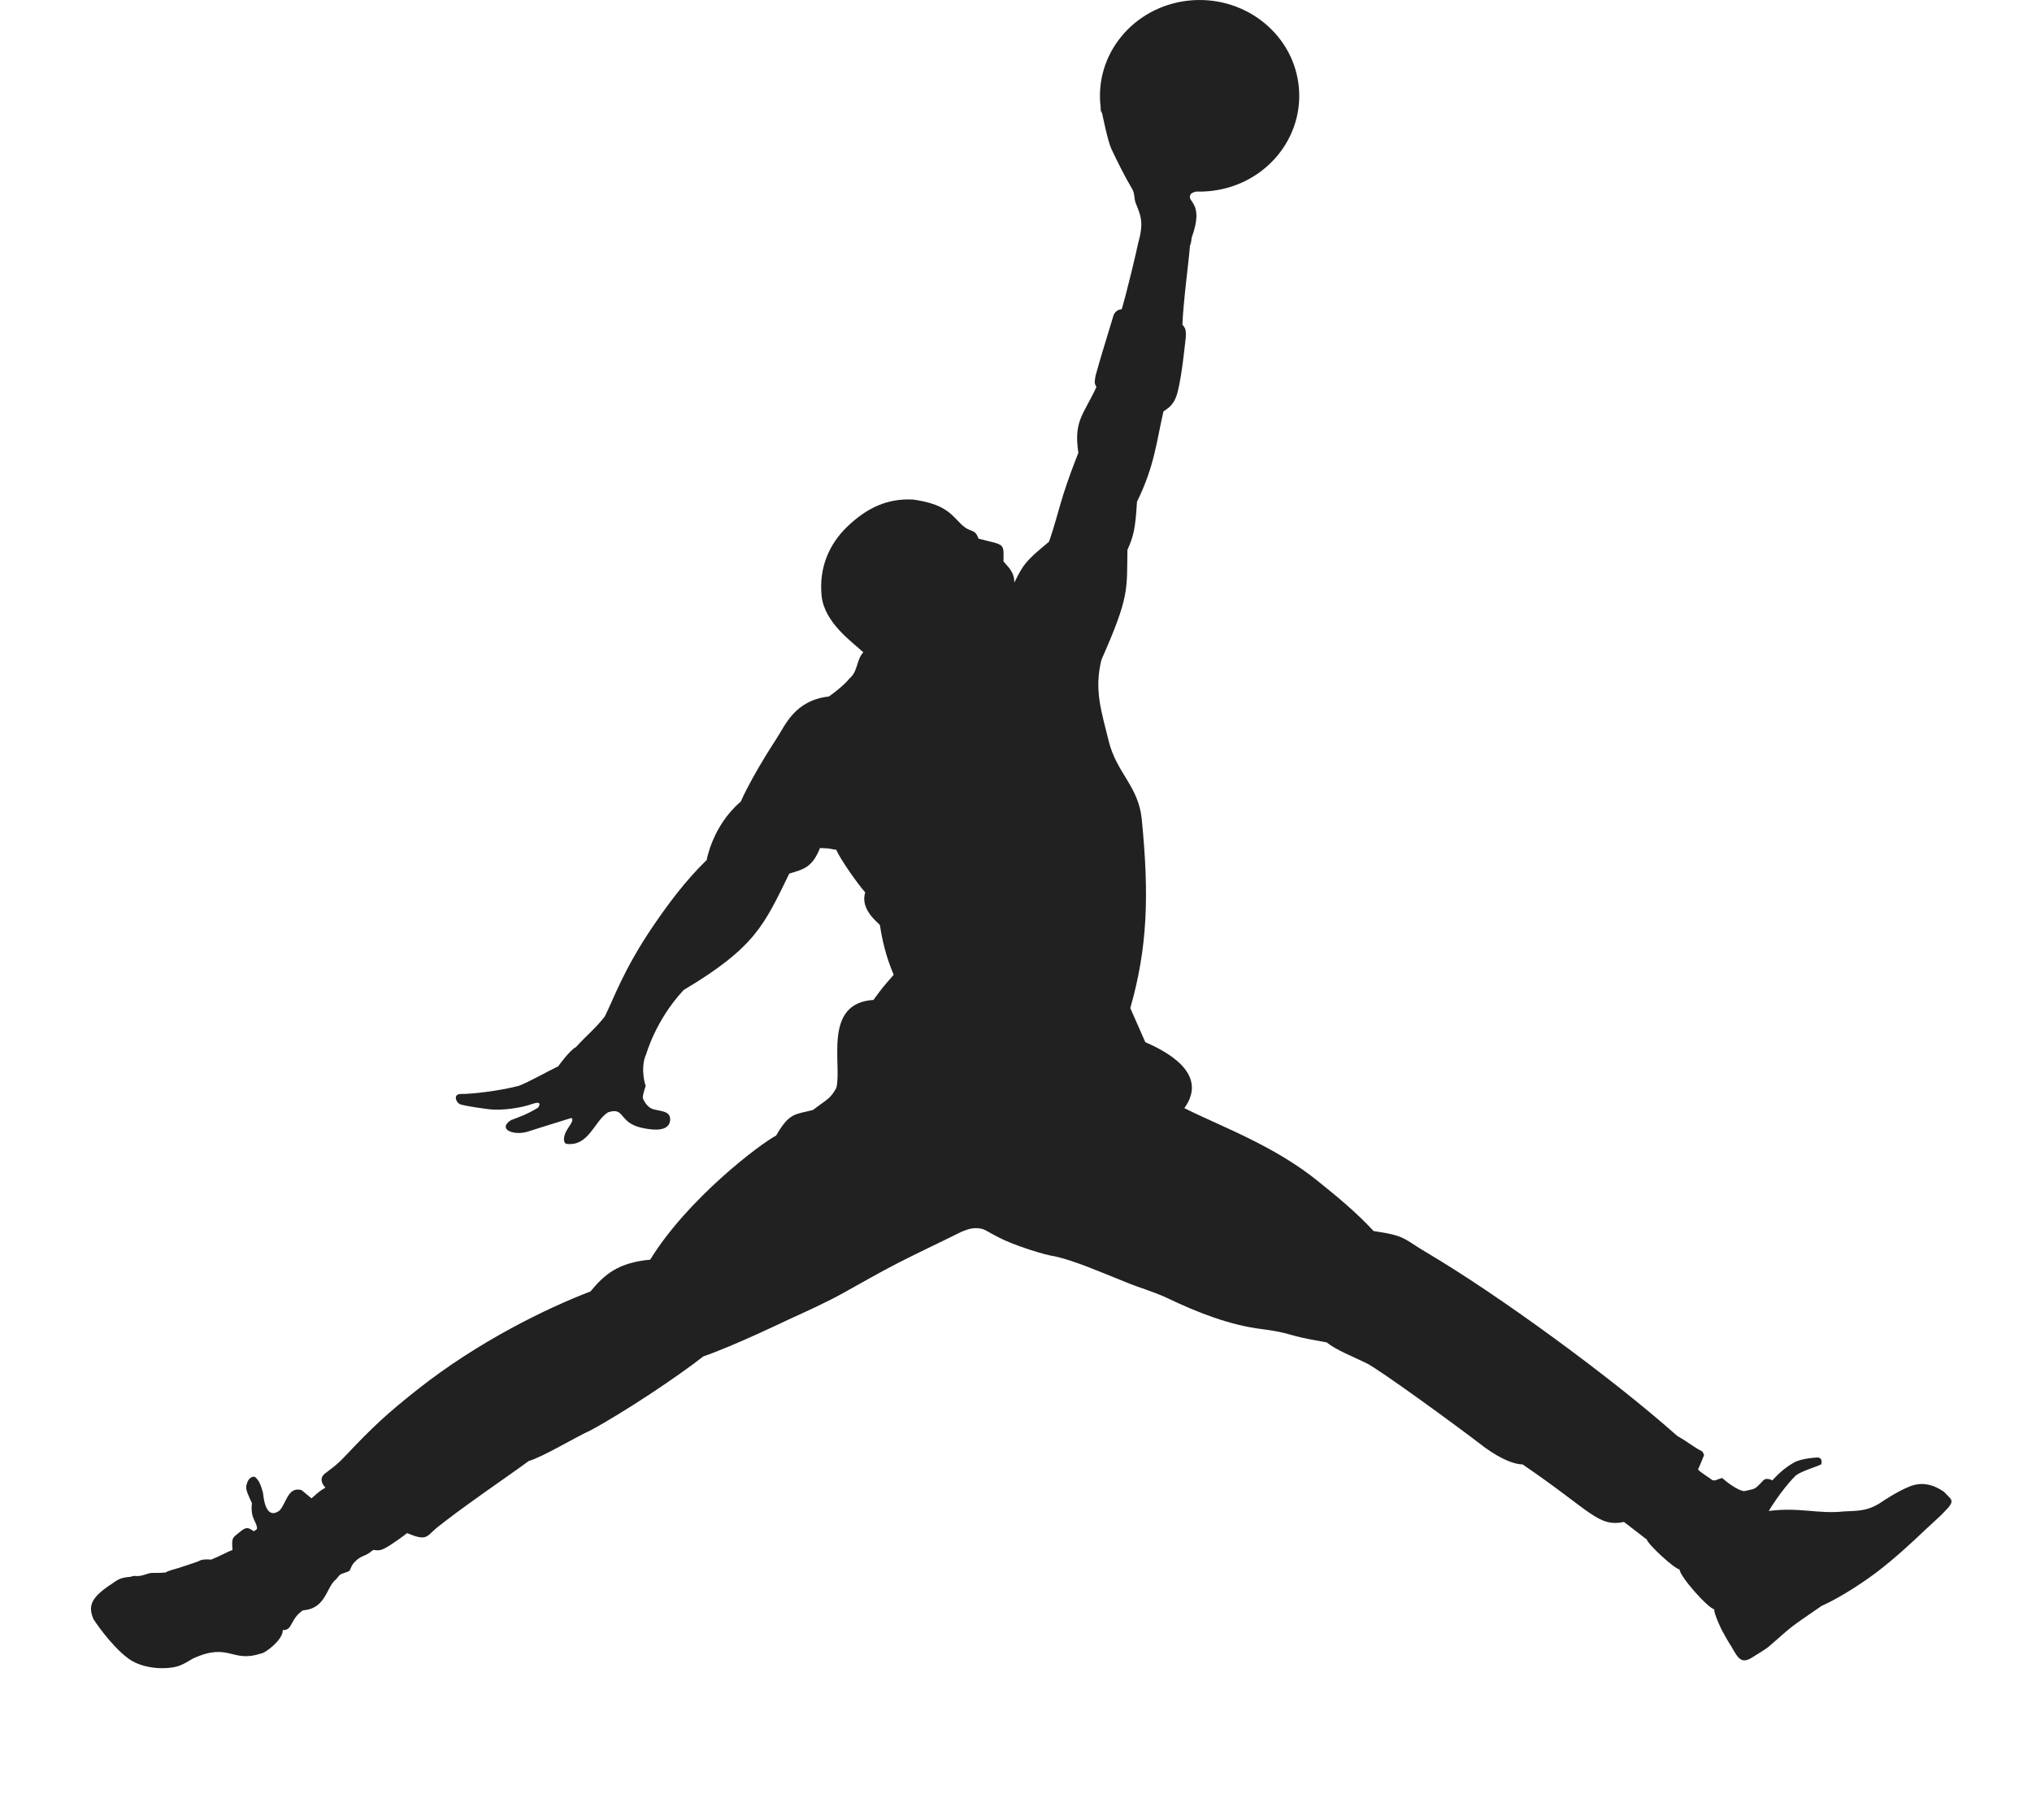
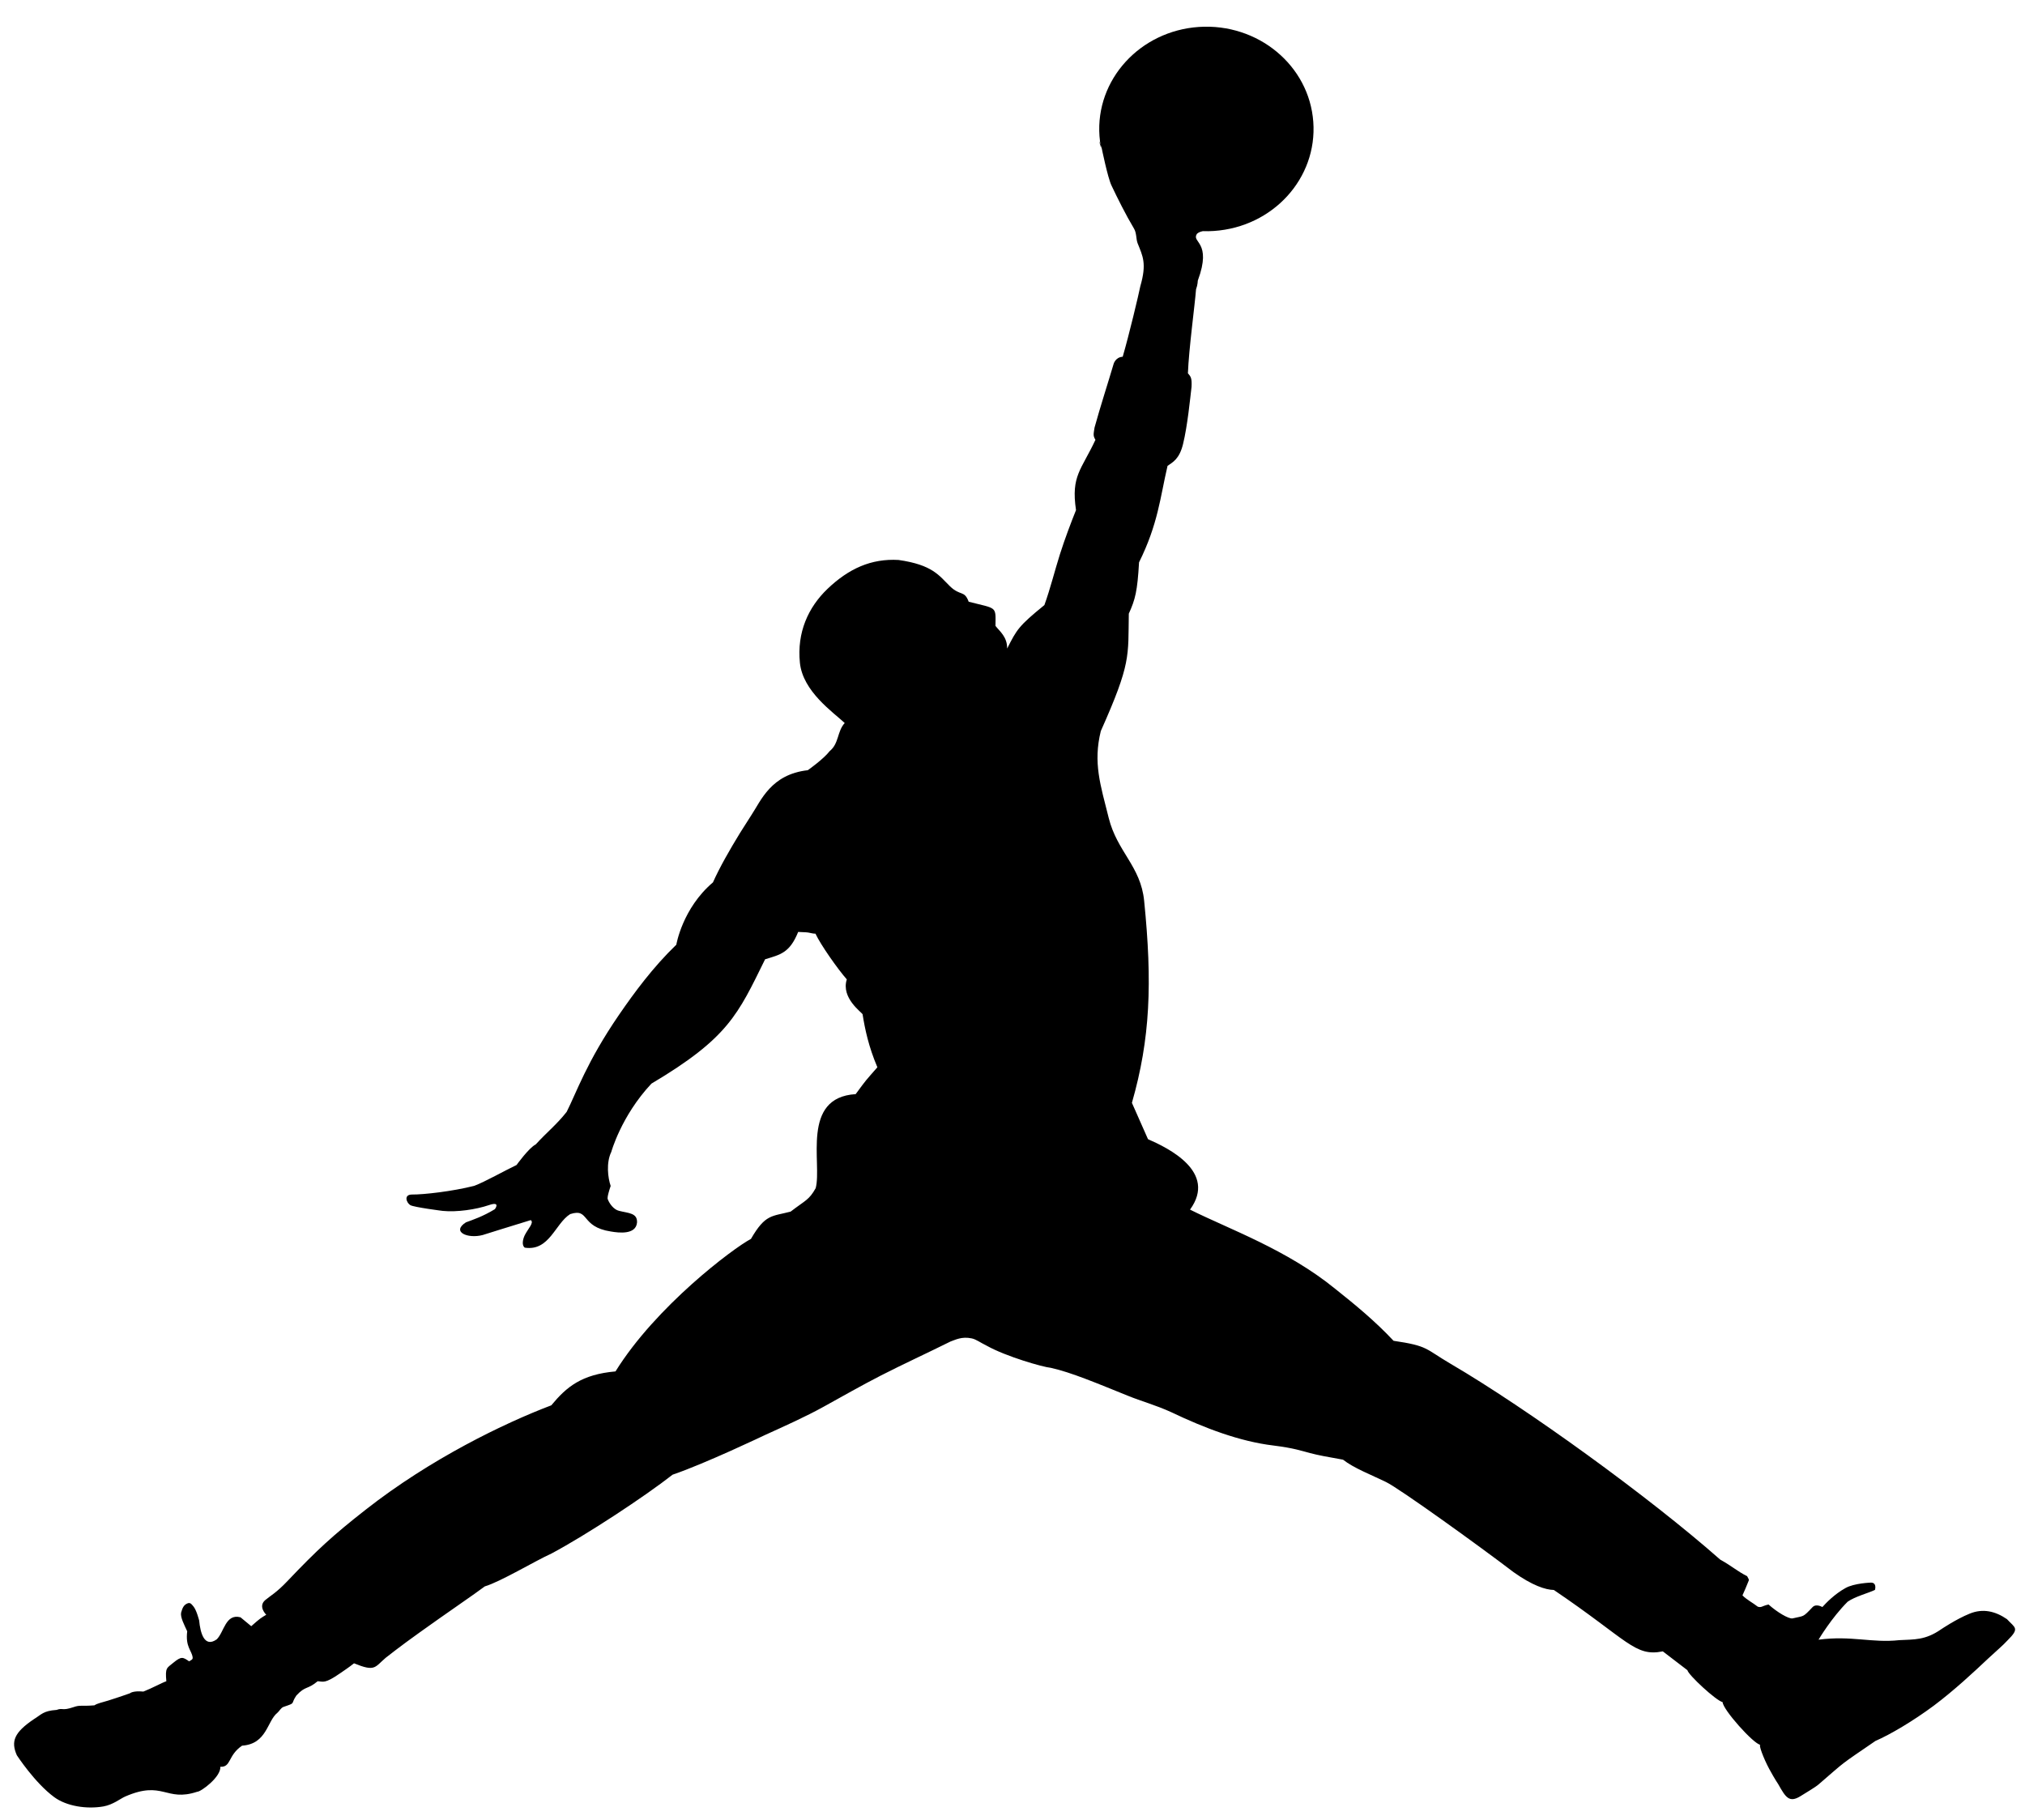
- <svg xmlns="http://www.w3.org/2000/svg" width="67px" height="60px" viewBox="0 0 67 60" version="1.1">
-   <g id="Brand-/-Jordan" stroke="none" stroke-width="1" fill="none" fill-rule="evenodd">
-     <g id="Page-1" transform="translate(3, 0)">
-       <polygon id="Clip-2" points="0 0 61.346 0 61.346 55 0 55" />
-       <path d="M33.325,3.749 C33.301,3.628 33.284,3.506 33.276,3.379 C33.15,1.64 34.514,0.131 36.323,0.008 C38.136,-0.113 39.705,1.198 39.831,2.938 C39.958,4.679 38.595,6.187 36.785,6.309 C36.67,6.318 36.555,6.319 36.445,6.315 C36.372,6.333 36.328,6.342 36.265,6.396 C36.079,6.675 36.738,6.624 36.29,7.842 C36.29,7.842 36.287,7.976 36.235,8.111 C36.202,8.578 36.013,9.965 35.987,10.707 C36.083,10.812 36.11,10.865 36.098,11.123 C36.057,11.474 35.973,12.335 35.839,12.887 C35.724,13.359 35.523,13.45 35.362,13.564 C35.134,14.544 35.074,15.353 34.489,16.543 C34.437,17.444 34.371,17.69 34.174,18.129 C34.152,19.457 34.247,19.652 33.316,21.755 C33.076,22.738 33.305,23.417 33.558,24.437 C33.819,25.488 34.539,25.925 34.645,26.999 C34.898,29.53 34.834,31.253 34.269,33.237 L34.763,34.359 C35.375,34.629 36.894,35.367 36.051,36.535 C37.237,37.133 39.029,37.769 40.506,38.983 C41.099,39.459 41.728,39.979 42.291,40.587 C43.364,40.746 43.25,40.83 44.044,41.299 C46.381,42.677 50.13,45.41 52.304,47.343 C52.679,47.554 52.83,47.705 53.132,47.856 C53.179,47.944 53.192,47.964 53.182,47.988 C53.077,48.24 53.08,48.248 52.988,48.449 C53.105,48.574 53.323,48.69 53.457,48.798 C53.576,48.835 53.576,48.779 53.787,48.731 C54.059,48.976 54.396,49.172 54.518,49.161 C54.888,49.07 54.824,49.145 55.14,48.809 C55.251,48.696 55.437,48.809 55.437,48.809 C55.557,48.679 55.806,48.413 56.146,48.223 C56.411,48.071 56.925,48.054 56.925,48.054 C57.096,48.056 57.064,48.225 57.051,48.28 C56.855,48.376 56.446,48.481 56.214,48.644 C55.714,49.145 55.32,49.817 55.32,49.817 C56.331,49.684 56.953,49.924 57.793,49.832 C58.251,49.807 58.592,49.836 59.074,49.499 C59.074,49.499 59.537,49.183 59.953,49.014 C60.357,48.846 60.739,48.936 61.096,49.183 C61.345,49.455 61.497,49.457 61.113,49.84 C60.979,49.99 60.778,50.157 60.522,50.399 C60.078,50.821 59.475,51.386 58.856,51.853 C58.225,52.326 57.511,52.751 57.066,52.944 C55.94,53.722 56.206,53.519 55.32,54.289 C55.211,54.383 54.913,54.555 54.769,54.649 C54.42,54.867 54.311,54.685 54.085,54.28 C54.085,54.28 53.981,54.13 53.808,53.809 C53.622,53.458 53.48,53.055 53.535,53.063 C53.329,53.039 52.383,51.973 52.38,51.746 C52.181,51.702 51.331,50.91 51.3,50.759 L50.547,50.179 C49.684,50.352 49.486,49.836 47.206,48.283 C46.947,48.277 46.543,48.142 45.969,47.731 C44.942,46.941 42.474,45.149 42.057,44.945 C41.607,44.725 41.07,44.518 40.742,44.258 C40.248,44.17 39.979,44.12 39.731,44.054 C39.479,43.988 39.251,43.902 38.612,43.821 C37.574,43.696 36.498,43.283 35.472,42.789 C34.986,42.567 34.563,42.455 34.146,42.283 C33.207,41.903 32.404,41.559 31.782,41.421 C31.543,41.399 30.414,41.073 29.82,40.739 C29.616,40.639 29.496,40.541 29.362,40.512 C29.05,40.444 28.851,40.561 28.711,40.607 C27.951,40.987 27.24,41.315 26.581,41.655 C25.969,41.971 25.406,42.296 24.81,42.627 C24.272,42.927 23.648,43.209 23.008,43.502 C23.008,43.502 21.185,44.38 20.189,44.721 C19.325,45.401 17.559,46.573 16.48,47.154 C15.946,47.398 14.91,48.03 14.43,48.171 C14.158,48.382 13.185,49.048 12.424,49.6 C11.836,50.022 11.391,50.378 11.391,50.378 C11.049,50.674 11.071,50.814 10.422,50.547 C10.241,50.69 10.103,50.78 9.987,50.861 C9.516,51.188 9.478,51.108 9.306,51.101 C8.98,51.374 8.938,51.231 8.651,51.544 C8.464,51.825 8.657,51.757 8.26,51.893 C8.176,51.924 8.137,52.02 8.073,52.075 C7.754,52.328 7.753,53.039 6.99,53.091 C6.547,53.393 6.66,53.759 6.323,53.743 C6.344,54.058 5.727,54.517 5.613,54.514 C4.642,54.837 4.574,54.15 3.406,54.661 C3.255,54.729 3.034,54.913 2.742,54.966 C2.228,55.059 1.607,54.961 1.229,54.679 C0.633,54.238 0.084,53.387 0.084,53.387 C-0.104,52.956 0.006,52.684 0.597,52.278 C0.843,52.127 0.889,52.016 1.303,51.987 C1.508,51.911 1.452,52.025 1.82,51.902 C2.032,51.827 2.032,51.88 2.461,51.845 C2.557,51.781 2.696,51.757 2.88,51.699 C3.22,51.592 3.55,51.474 3.55,51.474 C3.55,51.474 3.636,51.389 3.963,51.42 C4.238,51.312 4.522,51.151 4.667,51.101 C4.63,50.681 4.677,50.7 4.88,50.531 C5.131,50.322 5.176,50.356 5.365,50.485 C5.444,50.441 5.482,50.426 5.474,50.362 C5.443,50.143 5.249,50.041 5.307,49.559 C5.221,49.366 5.092,49.128 5.12,48.984 C5.162,48.828 5.201,48.753 5.299,48.703 C5.404,48.651 5.437,48.724 5.493,48.784 C5.592,48.896 5.673,49.224 5.673,49.224 C5.708,49.598 5.829,50.08 6.211,49.807 C6.438,49.587 6.481,49.002 6.942,49.127 L7.271,49.4 C7.55,49.15 7.563,49.15 7.73,49.047 C7.73,49.047 7.469,48.795 7.698,48.596 C7.855,48.463 8.045,48.365 8.38,48.008 C9.304,47.029 9.777,46.594 10.775,45.805 C12.766,44.23 15.031,43.128 16.469,42.579 C16.939,42.007 17.397,41.626 18.438,41.531 C19.676,39.521 22.047,37.727 22.591,37.439 C23.034,36.667 23.226,36.75 23.806,36.596 C24.265,36.242 24.369,36.242 24.575,35.872 C24.775,35.109 24.114,33.071 25.8,32.968 C26.158,32.481 26.069,32.598 26.467,32.139 C26.197,31.501 26.085,30.964 26.013,30.502 C25.999,30.449 25.343,30.005 25.529,29.424 C25.251,29.105 24.73,28.362 24.568,28.012 C24.492,28.015 24.431,27.99 24.348,27.978 C24.263,27.964 24.157,27.968 24.038,27.959 C23.777,28.61 23.491,28.659 23.024,28.803 C22.191,30.509 21.898,31.233 19.539,32.643 C18.603,33.65 18.304,34.773 18.308,34.755 C18.147,35.088 18.205,35.554 18.29,35.803 C18.165,36.173 18.199,36.209 18.199,36.209 C18.249,36.349 18.383,36.535 18.547,36.573 C18.831,36.646 19.114,36.634 19.097,36.936 C19.06,37.316 18.541,37.254 18.297,37.211 C17.352,37.067 17.651,36.477 17.048,36.673 C16.586,36.965 16.413,37.822 15.659,37.71 C15.559,37.647 15.59,37.461 15.656,37.324 C15.762,37.113 15.949,36.937 15.839,36.859 C15.35,37.008 14.366,37.32 14.366,37.32 C13.904,37.442 13.398,37.221 13.852,36.928 C14.064,36.848 14.366,36.75 14.739,36.521 C14.739,36.521 14.931,36.269 14.562,36.394 C14.161,36.533 13.568,36.618 13.142,36.574 C13.142,36.574 12.26,36.463 12.147,36.396 C12.033,36.33 11.929,36.067 12.204,36.068 C12.554,36.071 13.429,35.974 14.106,35.8 C14.433,35.678 15.055,35.323 15.404,35.157 C15.404,35.157 15.783,34.626 15.991,34.522 C16.339,34.138 16.633,33.911 16.94,33.516 C17.242,32.92 17.552,31.976 18.548,30.513 C19.009,29.84 19.581,29.053 20.302,28.353 C20.302,28.353 20.488,27.229 21.425,26.428 C21.632,25.961 21.947,25.409 22.257,24.899 C22.377,24.703 22.491,24.532 22.606,24.347 C22.897,23.908 23.201,23.091 24.333,22.963 C24.333,22.963 24.818,22.62 25.004,22.375 C25.294,22.137 25.229,21.767 25.465,21.506 C25.104,21.168 24.181,20.531 24.091,19.647 C23.996,18.71 24.344,17.936 24.934,17.366 C25.588,16.736 26.278,16.422 27.115,16.471 C28.162,16.62 28.359,16.953 28.693,17.283 C29.013,17.595 29.131,17.395 29.266,17.76 C30.143,17.986 30.094,17.887 30.087,18.507 C30.223,18.682 30.448,18.845 30.445,19.207 C30.74,18.617 30.798,18.51 31.587,17.863 C31.774,17.337 31.898,16.82 32.063,16.295 C32.217,15.808 32.407,15.306 32.556,14.931 C32.398,13.866 32.721,13.69 33.152,12.759 C33.076,12.632 33.091,12.596 33.124,12.383 C33.291,11.767 33.553,10.951 33.708,10.421 C33.708,10.421 33.759,10.209 33.987,10.194 C34.183,9.521 34.478,8.269 34.528,8.014 C34.73,7.31 34.601,7.085 34.444,6.689 C34.394,6.558 34.417,6.373 34.331,6.231 C34.086,5.82 33.822,5.288 33.643,4.905 C33.527,4.663 33.343,3.749 33.343,3.749 C33.188,3.283 33.325,3.749 33.325,3.749" id="Fill-1" fill="#212121" />
-     </g>
-   </g>
+ <svg xmlns="http://www.w3.org/2000/svg" width="69" height="62" viewBox="0 0 69 62" fill="none">
+   <path fill-rule="evenodd" clip-rule="evenodd" d="M37.519 5.045C37.492 4.912 37.474 4.777 37.464 4.637C37.325 2.718 38.84 1.054 40.851 0.918C42.866 0.784 44.61 2.231 44.749 4.15C44.891 6.071 43.377 7.735 41.364 7.87C41.236 7.879 41.109 7.881 40.986 7.876C40.906 7.896 40.856 7.907 40.786 7.966C40.58 8.274 41.313 8.218 40.814 9.562C40.814 9.562 40.811 9.709 40.754 9.858C40.716 10.373 40.507 11.904 40.477 12.722C40.584 12.838 40.614 12.896 40.601 13.181C40.555 13.568 40.462 14.518 40.312 15.128C40.185 15.648 39.962 15.748 39.783 15.874C39.53 16.956 39.463 17.848 38.812 19.162C38.755 20.155 38.682 20.427 38.463 20.911C38.438 22.376 38.544 22.592 37.509 24.911C37.242 25.996 37.497 26.745 37.778 27.871C38.068 29.03 38.868 29.512 38.986 30.697C39.267 33.49 39.196 35.391 38.569 37.58L39.117 38.818C39.797 39.115 41.485 39.93 40.549 41.218C41.867 41.878 43.858 42.58 45.499 43.92C46.16 44.445 46.858 45.018 47.484 45.688C48.677 45.864 48.55 45.957 49.432 46.474C52.03 47.995 56.197 51.01 58.613 53.143C59.029 53.375 59.197 53.542 59.532 53.709C59.585 53.806 59.599 53.828 59.588 53.855C59.472 54.132 59.475 54.142 59.373 54.363C59.503 54.501 59.745 54.629 59.894 54.748C60.026 54.789 60.026 54.727 60.261 54.674C60.564 54.944 60.938 55.161 61.073 55.149C61.485 55.049 61.413 55.131 61.764 54.761C61.888 54.636 62.095 54.761 62.095 54.761C62.228 54.616 62.505 54.324 62.882 54.114C63.177 53.946 63.749 53.928 63.749 53.928C63.938 53.929 63.903 54.116 63.889 54.176C63.671 54.283 63.216 54.398 62.958 54.578C62.403 55.131 61.965 55.873 61.965 55.873C63.089 55.725 63.78 55.991 64.713 55.889C65.223 55.862 65.602 55.894 66.137 55.522C66.137 55.522 66.651 55.173 67.114 54.986C67.563 54.801 67.987 54.9 68.385 55.173C68.661 55.474 68.83 55.475 68.403 55.898C68.254 56.064 68.031 56.247 67.746 56.514C67.252 56.98 66.583 57.603 65.895 58.119C65.193 58.641 64.4 59.11 63.906 59.322C62.654 60.181 62.949 59.956 61.965 60.806C61.843 60.911 61.513 61.1 61.353 61.203C60.964 61.445 60.843 61.243 60.592 60.797C60.592 60.797 60.477 60.631 60.284 60.276C60.078 59.89 59.919 59.445 59.981 59.454C59.752 59.427 58.7 58.251 58.697 58.001C58.477 57.952 57.531 57.078 57.496 56.912L56.659 56.271C55.701 56.463 55.481 55.894 52.946 54.179C52.659 54.173 52.21 54.025 51.572 53.571C50.43 52.699 47.688 50.722 47.223 50.498C46.723 50.255 46.127 50.026 45.762 49.739C45.214 49.642 44.914 49.587 44.639 49.514C44.358 49.442 44.105 49.346 43.395 49.257C42.241 49.119 41.045 48.663 39.906 48.119C39.365 47.873 38.895 47.75 38.432 47.561C37.388 47.14 36.495 46.761 35.804 46.609C35.539 46.585 34.284 46.226 33.624 45.857C33.397 45.746 33.263 45.639 33.114 45.607C32.768 45.531 32.546 45.66 32.391 45.711C31.546 46.13 30.755 46.493 30.024 46.867C29.344 47.216 28.718 47.574 28.055 47.94C27.457 48.271 26.764 48.582 26.053 48.905C26.053 48.905 24.026 49.874 22.919 50.25C21.959 51 19.996 52.294 18.797 52.934C18.204 53.204 17.052 53.9 16.519 54.057C16.216 54.289 15.135 55.024 14.289 55.633C13.635 56.099 13.141 56.491 13.141 56.491C12.761 56.818 12.785 56.972 12.063 56.678C11.863 56.836 11.709 56.934 11.58 57.024C11.057 57.385 11.015 57.297 10.824 57.289C10.461 57.59 10.414 57.432 10.096 57.778C9.888 58.087 10.102 58.013 9.661 58.163C9.568 58.197 9.524 58.303 9.453 58.363C9.099 58.643 9.097 59.427 8.249 59.484C7.757 59.818 7.883 60.222 7.508 60.204C7.532 60.551 6.845 61.058 6.719 61.055C5.64 61.411 5.564 60.653 4.266 61.217C4.098 61.291 3.853 61.495 3.528 61.554C2.956 61.655 2.267 61.548 1.846 61.237C1.184 60.75 0.574 59.811 0.574 59.811C0.364 59.336 0.487 59.035 1.144 58.588C1.417 58.421 1.469 58.298 1.928 58.266C2.157 58.183 2.095 58.309 2.503 58.172C2.739 58.09 2.739 58.148 3.216 58.11C3.323 58.039 3.477 58.013 3.682 57.949C4.059 57.831 4.426 57.7 4.426 57.7C4.426 57.7 4.522 57.606 4.885 57.641C5.191 57.522 5.507 57.344 5.668 57.289C5.626 56.825 5.679 56.846 5.904 56.66C6.184 56.429 6.233 56.467 6.443 56.61C6.531 56.561 6.573 56.544 6.564 56.473C6.53 56.232 6.314 56.12 6.379 55.587C6.283 55.375 6.14 55.112 6.171 54.953C6.218 54.782 6.261 54.698 6.37 54.644C6.486 54.586 6.524 54.666 6.586 54.733C6.696 54.856 6.786 55.219 6.786 55.219C6.825 55.631 6.959 56.162 7.384 55.862C7.636 55.619 7.684 54.973 8.196 55.111L8.561 55.413C8.872 55.137 8.886 55.137 9.072 55.023C9.072 55.023 8.782 54.745 9.036 54.525C9.21 54.378 9.422 54.27 9.794 53.876C10.821 52.796 11.347 52.316 12.456 51.446C14.669 49.709 17.187 48.492 18.785 47.887C19.306 47.256 19.816 46.835 20.973 46.731C22.349 44.513 24.984 42.533 25.588 42.216C26.081 41.364 26.295 41.456 26.94 41.286C27.449 40.895 27.565 40.895 27.794 40.487C28.016 39.645 27.281 37.396 29.156 37.283C29.553 36.746 29.454 36.874 29.896 36.368C29.597 35.664 29.473 35.072 29.392 34.563C29.376 34.503 28.648 34.013 28.854 33.373C28.545 33.021 27.966 32.2 27.786 31.815C27.702 31.818 27.634 31.791 27.542 31.777C27.447 31.762 27.329 31.767 27.197 31.756C26.907 32.475 26.589 32.528 26.07 32.688C25.144 34.57 24.818 35.368 22.197 36.925C21.156 38.035 20.824 39.275 20.828 39.255C20.65 39.622 20.713 40.136 20.808 40.411C20.67 40.819 20.707 40.858 20.707 40.858C20.763 41.013 20.912 41.218 21.094 41.26C21.409 41.341 21.725 41.327 21.706 41.661C21.664 42.08 21.088 42.011 20.816 41.964C19.766 41.805 20.099 41.154 19.428 41.371C18.915 41.693 18.723 42.638 17.884 42.515C17.774 42.445 17.808 42.24 17.881 42.089C17.999 41.856 18.207 41.662 18.084 41.576C17.541 41.74 16.447 42.084 16.447 42.084C15.933 42.219 15.371 41.975 15.876 41.652C16.112 41.564 16.447 41.456 16.862 41.203C16.862 41.203 17.075 40.925 16.665 41.063C16.219 41.216 15.561 41.31 15.087 41.262C15.087 41.262 14.107 41.139 13.981 41.065C13.854 40.992 13.739 40.702 14.045 40.704C14.433 40.707 15.405 40.599 16.159 40.408C16.522 40.273 17.213 39.881 17.601 39.698C17.601 39.698 18.022 39.112 18.254 38.997C18.64 38.574 18.966 38.323 19.308 37.888C19.643 37.23 19.988 36.189 21.096 34.575C21.608 33.831 22.243 32.964 23.045 32.191C23.045 32.191 23.251 30.951 24.293 30.068C24.523 29.552 24.872 28.943 25.217 28.381C25.351 28.164 25.478 27.976 25.605 27.771C25.928 27.287 26.267 26.386 27.525 26.245C27.525 26.245 28.064 25.865 28.27 25.595C28.593 25.333 28.52 24.925 28.783 24.637C28.382 24.263 27.356 23.561 27.256 22.585C27.151 21.552 27.538 20.698 28.193 20.069C28.92 19.374 29.687 19.028 30.617 19.081C31.78 19.247 31.999 19.614 32.37 19.978C32.726 20.322 32.858 20.101 33.007 20.504C33.982 20.753 33.928 20.644 33.92 21.328C34.071 21.52 34.321 21.701 34.318 22.1C34.646 21.449 34.711 21.331 35.587 20.618C35.795 20.037 35.933 19.466 36.116 18.887C36.287 18.35 36.498 17.796 36.664 17.382C36.489 16.208 36.848 16.014 37.326 14.987C37.242 14.846 37.259 14.806 37.295 14.571C37.481 13.891 37.772 12.992 37.944 12.406C37.944 12.406 38.002 12.172 38.255 12.156C38.472 11.414 38.8 10.032 38.856 9.751C39.081 8.975 38.937 8.726 38.763 8.289C38.707 8.145 38.733 7.94 38.637 7.784C38.365 7.33 38.072 6.743 37.873 6.321C37.744 6.054 37.539 5.045 37.539 5.045C37.366 4.531 37.519 5.045 37.519 5.045Z" fill="black" />
</svg>
